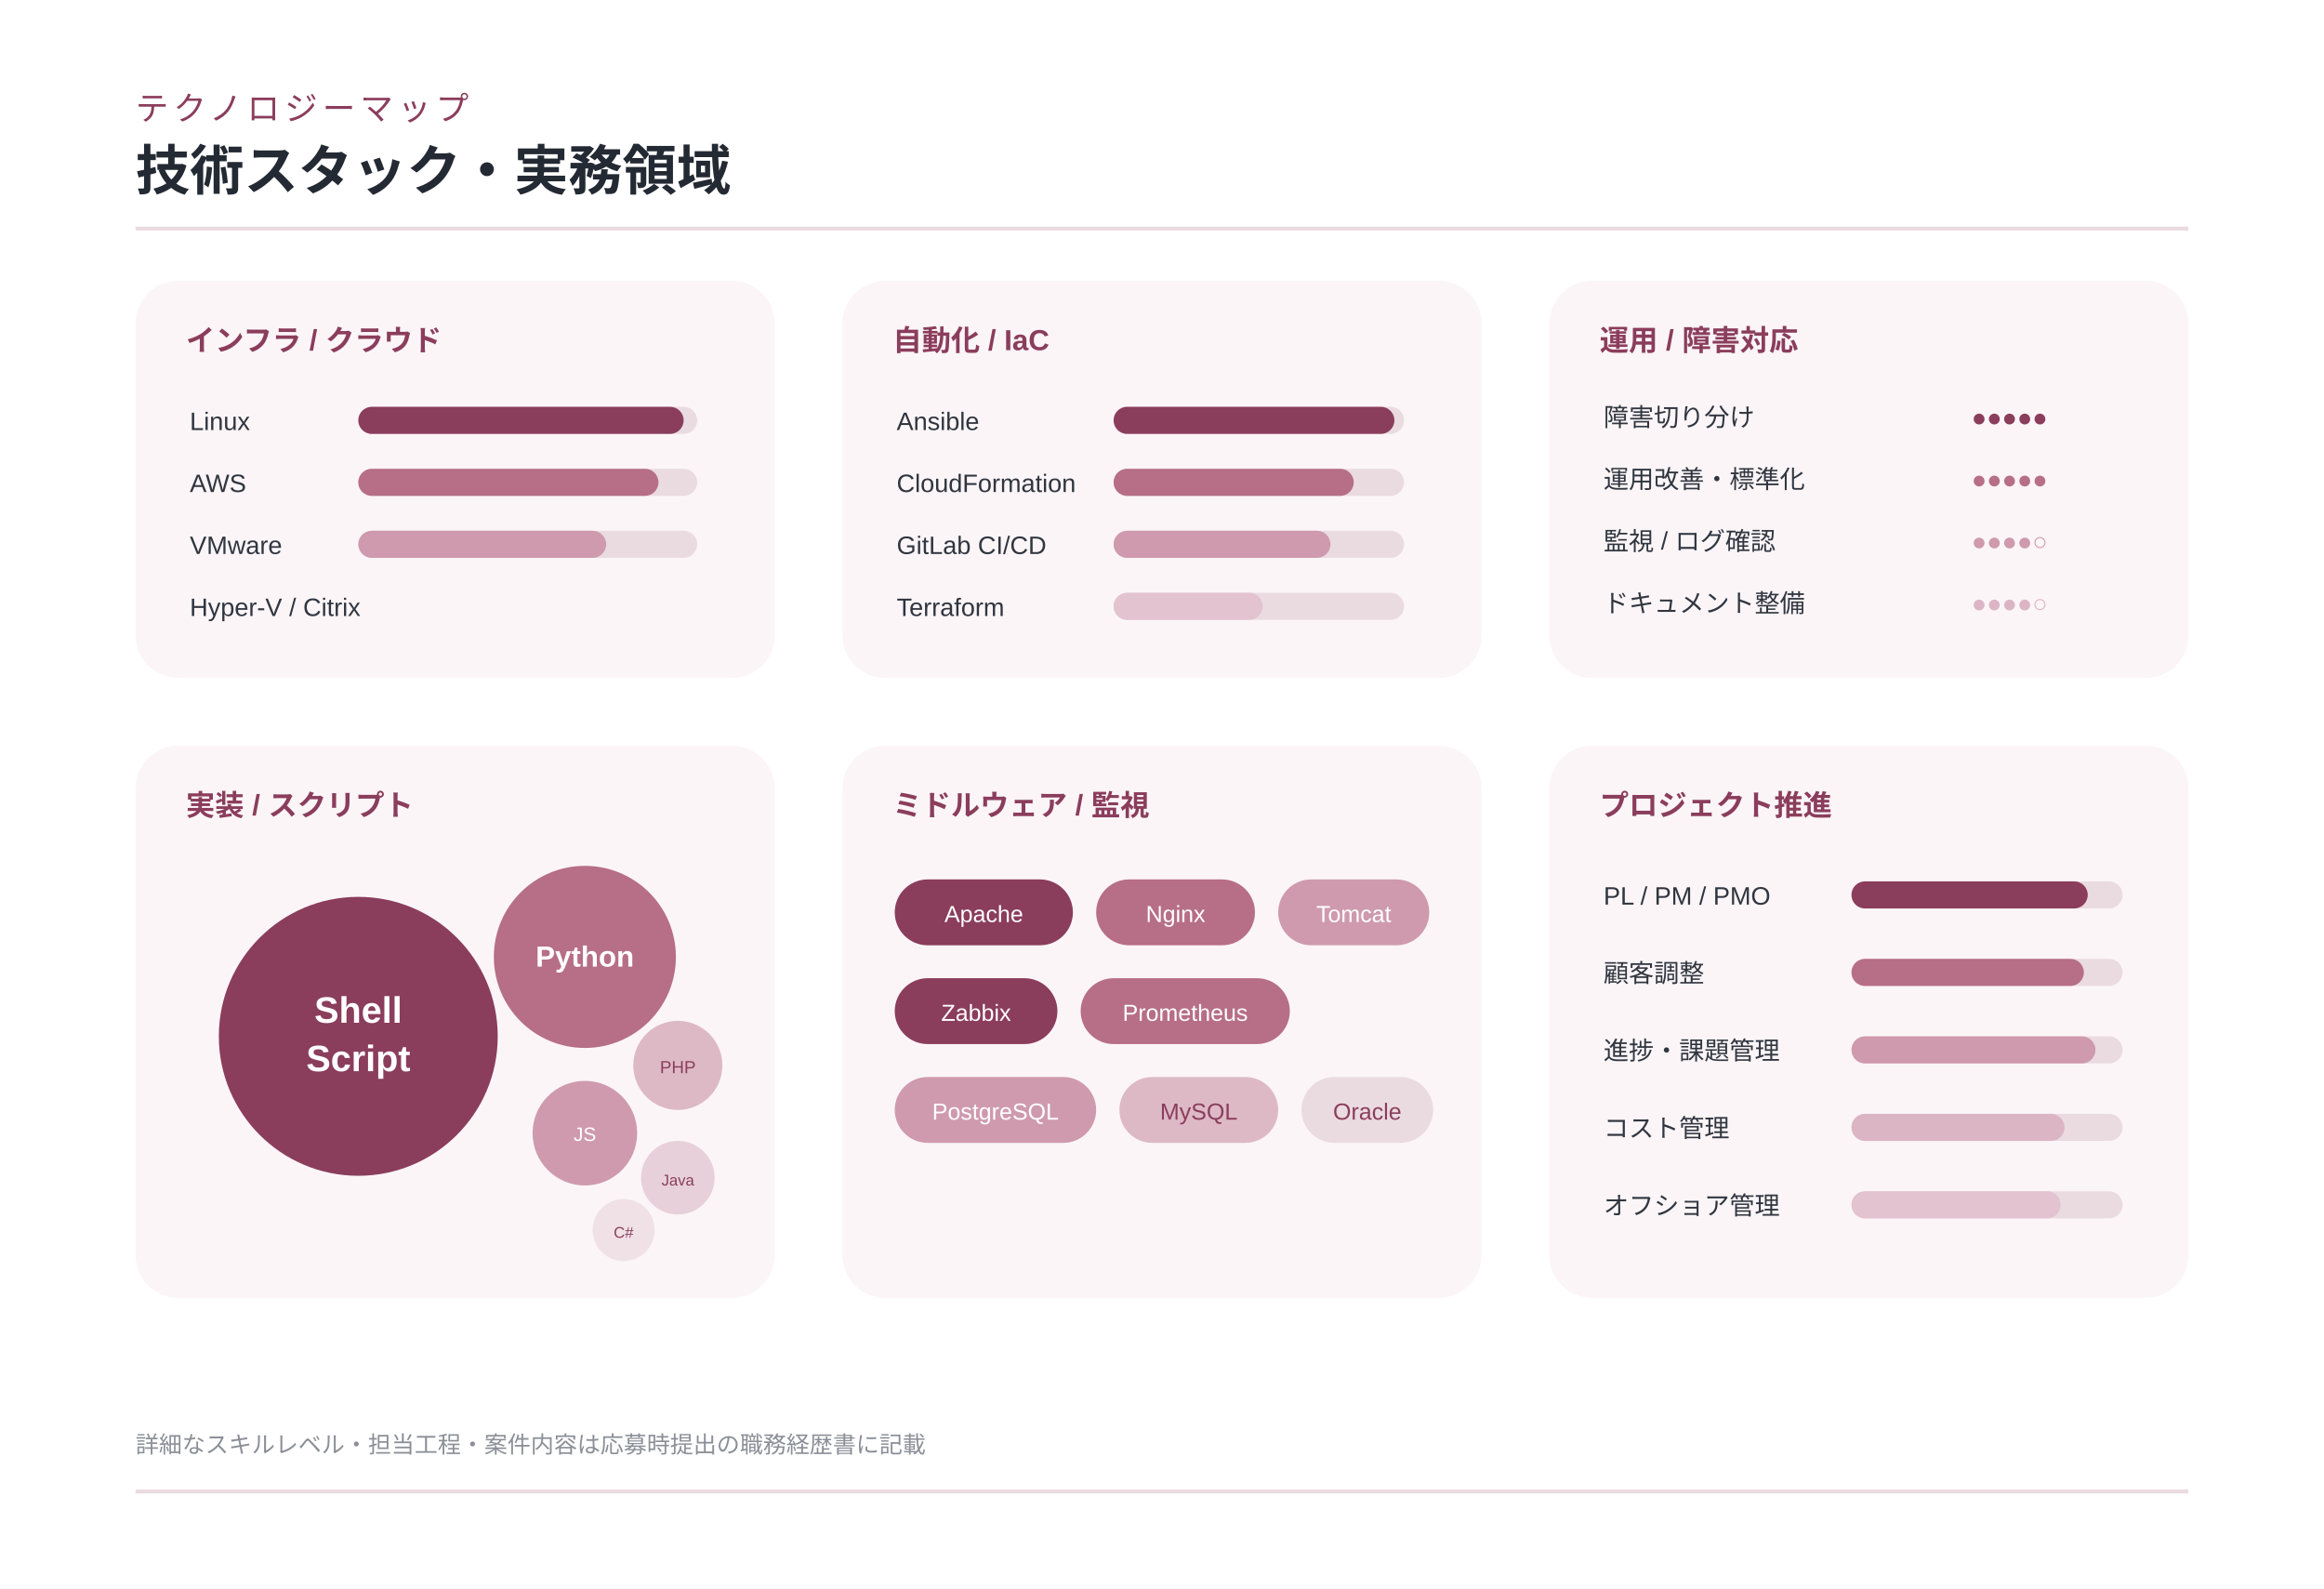
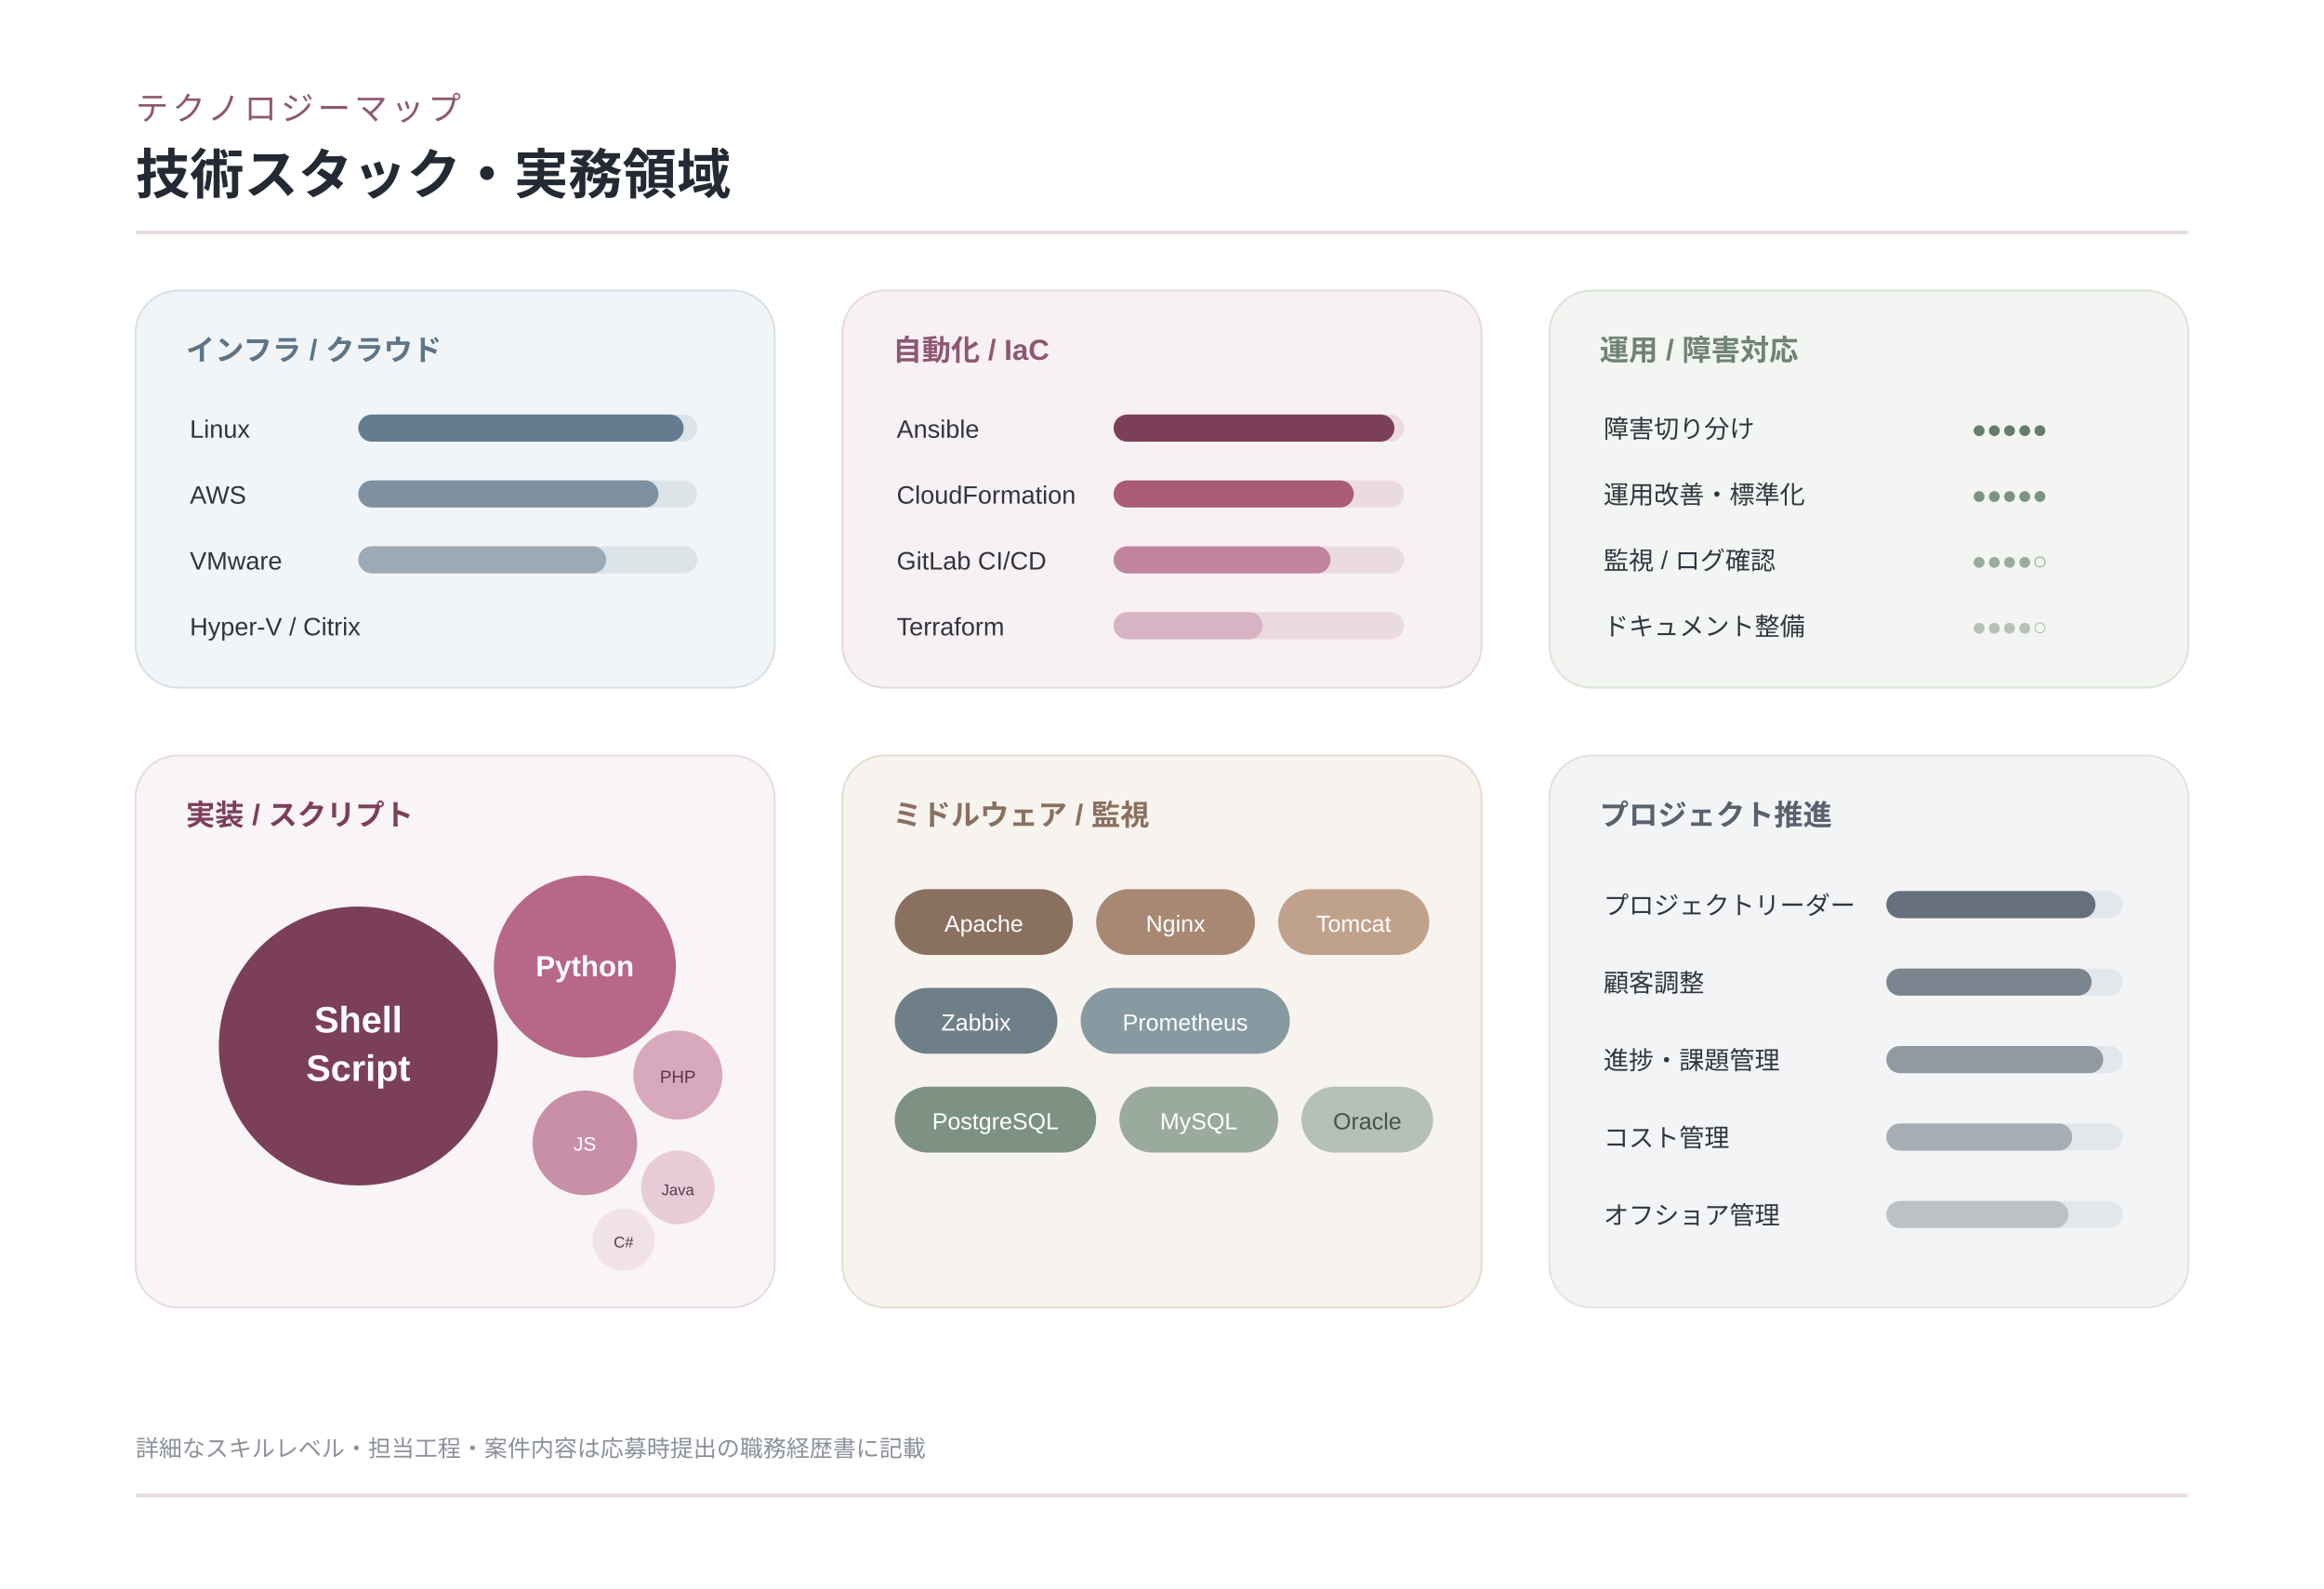
<svg xmlns="http://www.w3.org/2000/svg" width="1200" height="820" viewBox="0 0 1200 820">
  <rect width="1200" height="820" fill="#ffffff" />
-   <text x="70" y="62" font-family="Arial,'Noto Sans JP',sans-serif" font-size="17" fill="#8b3d5c" letter-spacing="2.5">テクノロジーマップ</text>
-   <text x="70" y="98" font-family="Arial,'Noto Sans JP',sans-serif" font-size="28" font-weight="700" fill="#242a33">技術スタック・実務領域</text>
-   <line x1="70" y1="118" x2="1130" y2="118" stroke="#eadbe1" stroke-width="2" />
-   <rect x="70" y="145" width="330" height="205" rx="22" fill="#fbf5f7" />
-   <text x="96" y="181" font-family="Arial,'Noto Sans JP',sans-serif" font-size="15" font-weight="700" fill="#8b3d5c">インフラ / クラウド</text>
+   <text x="70" y="62" font-family="Arial,'Noto Sans JP',sans-serif" font-size="17" fill="#8E5870" letter-spacing="2">テクノロジーマップ</text>
+   <text x="70" y="100" font-family="Arial,'Noto Sans JP',sans-serif" font-size="28" font-weight="700" fill="#232A34">技術スタック・実務領域</text>
+   <line x1="70" y1="120" x2="1130" y2="120" stroke="#E8DCE3" stroke-width="2" />
+   <rect x="70" y="150" width="330" height="205" rx="22" fill="#F1F5F7" stroke="#D9E1E6" />
+   <text x="96" y="186" font-family="Arial,'Noto Sans JP',sans-serif" font-size="15" font-weight="700" fill="#5F7485">インフラ / クラウド</text>
  <g font-family="Arial,sans-serif" font-size="13" fill="#303640">
-     <text x="98" y="222">Linux</text>
-     <rect x="185" y="210" width="175" height="14" rx="7" fill="#eadbe1" />
-     <rect x="185" y="210" width="168" height="14" rx="7" fill="#8b3d5c" />
-     <text x="98" y="254">AWS</text>
-     <rect x="185" y="242" width="175" height="14" rx="7" fill="#eadbe1" />
-     <rect x="185" y="242" width="155" height="14" rx="7" fill="#b76e87" />
-     <text x="98" y="286">VMware</text>
-     <rect x="185" y="274" width="175" height="14" rx="7" fill="#eadbe1" />
-     <rect x="185" y="274" width="128" height="14" rx="7" fill="#cf9aad" />
-     <text x="98" y="318">Hyper-V / Citrix</text>
+     <text x="98" y="226">Linux</text>
+     <rect x="185" y="214" width="175" height="14" rx="7" fill="#DCE4E8" />
+     <rect x="185" y="214" width="168" height="14" rx="7" fill="#647C90" />
+     <text x="98" y="260">AWS</text>
+     <rect x="185" y="248" width="175" height="14" rx="7" fill="#DCE4E8" />
+     <rect x="185" y="248" width="155" height="14" rx="7" fill="#7D91A1" />
+     <text x="98" y="294">VMware</text>
+     <rect x="185" y="282" width="175" height="14" rx="7" fill="#DCE4E8" />
+     <rect x="185" y="282" width="128" height="14" rx="7" fill="#9BAAB5" />
+     <text x="98" y="328">Hyper-V / Citrix</text>
  </g>
-   <rect x="435" y="145" width="330" height="205" rx="22" fill="#fbf5f7" />
-   <text x="461" y="181" font-family="Arial,'Noto Sans JP',sans-serif" font-size="15" font-weight="700" fill="#8b3d5c">自動化 / IaC</text>
+   <rect x="435" y="150" width="330" height="205" rx="22" fill="#F8F1F4" stroke="#E6D9E0" />
+   <text x="461" y="186" font-family="Arial,'Noto Sans JP',sans-serif" font-size="15" font-weight="700" fill="#8E5870">自動化 / IaC</text>
  <g font-family="Arial,sans-serif" font-size="13" fill="#303640">
-     <text x="463" y="222">Ansible</text>
-     <rect x="575" y="210" width="150" height="14" rx="7" fill="#eadbe1" />
-     <rect x="575" y="210" width="145" height="14" rx="7" fill="#8b3d5c" />
-     <text x="463" y="254">CloudFormation</text>
-     <rect x="575" y="242" width="150" height="14" rx="7" fill="#eadbe1" />
-     <rect x="575" y="242" width="124" height="14" rx="7" fill="#b76e87" />
-     <text x="463" y="286">GitLab CI/CD</text>
-     <rect x="575" y="274" width="150" height="14" rx="7" fill="#eadbe1" />
-     <rect x="575" y="274" width="112" height="14" rx="7" fill="#cf9aad" />
-     <text x="463" y="318">Terraform</text>
-     <rect x="575" y="306" width="150" height="14" rx="7" fill="#eadbe1" />
-     <rect x="575" y="306" width="77" height="14" rx="7" fill="#e2c3cf" />
+     <text x="463" y="226">Ansible</text>
+     <rect x="575" y="214" width="150" height="14" rx="7" fill="#EADBE1" />
+     <rect x="575" y="214" width="145" height="14" rx="7" fill="#7C3F5A" />
+     <text x="463" y="260">CloudFormation</text>
+     <rect x="575" y="248" width="150" height="14" rx="7" fill="#EADBE1" />
+     <rect x="575" y="248" width="124" height="14" rx="7" fill="#A95B78" />
+     <text x="463" y="294">GitLab CI/CD</text>
+     <rect x="575" y="282" width="150" height="14" rx="7" fill="#EADBE1" />
+     <rect x="575" y="282" width="112" height="14" rx="7" fill="#C1849E" />
+     <text x="463" y="328">Terraform</text>
+     <rect x="575" y="316" width="150" height="14" rx="7" fill="#EADBE1" />
+     <rect x="575" y="316" width="77" height="14" rx="7" fill="#D7B3C3" />
  </g>
-   <rect x="800" y="145" width="330" height="205" rx="22" fill="#fbf5f7" />
-   <text x="826" y="181" font-family="Arial,'Noto Sans JP',sans-serif" font-size="15" font-weight="700" fill="#8b3d5c">運用 / 障害対応</text>
+   <rect x="800" y="150" width="330" height="205" rx="22" fill="#F2F5F1" stroke="#DCE4D9" />
+   <text x="826" y="186" font-family="Arial,'Noto Sans JP',sans-serif" font-size="15" font-weight="700" fill="#6F8374">運用 / 障害対応</text>
  <g font-family="Arial,'Noto Sans JP',sans-serif" font-size="13" fill="#303640">
-     <text x="828" y="220">障害切り分け</text>
-     <text x="1018" y="220" fill="#8b3d5c">●●●●●</text>
-     <text x="828" y="252">運用改善・標準化</text>
-     <text x="1018" y="252" fill="#b76e87">●●●●●</text>
-     <text x="828" y="284">監視 / ログ確認</text>
-     <text x="1018" y="284" fill="#cf9aad">●●●●○</text>
-     <text x="828" y="316">ドキュメント整備</text>
-     <text x="1018" y="316" fill="#dcb5c4">●●●●○</text>
+     <text x="828" y="226">障害切り分け</text>
+     <text x="1018" y="226" fill="#667C6C">●●●●●</text>
+     <text x="828" y="260">運用改善・標準化</text>
+     <text x="1018" y="260" fill="#7E9283">●●●●●</text>
+     <text x="828" y="294">監視 / ログ確認</text>
+     <text x="1018" y="294" fill="#9AAA9D">●●●●○</text>
+     <text x="828" y="328">ドキュメント整備</text>
+     <text x="1018" y="328" fill="#B5C0B7">●●●●○</text>
  </g>
-   <rect x="70" y="385" width="330" height="285" rx="22" fill="#fbf5f7" />
-   <text x="96" y="421" font-family="Arial,'Noto Sans JP',sans-serif" font-size="15" font-weight="700" fill="#8b3d5c">実装 / スクリプト</text>
-   <circle cx="185" cy="535" r="72" fill="#8b3d5c" />
-   <text x="185" y="528" text-anchor="middle" font-family="Arial,sans-serif" font-size="19" font-weight="700" fill="#fff">Shell</text>
-   <text x="185" y="553" text-anchor="middle" font-family="Arial,sans-serif" font-size="19" font-weight="700" fill="#fff">Script</text>
-   <circle cx="302" cy="494" r="47" fill="#b76e87" />
-   <text x="302" y="499" text-anchor="middle" font-family="Arial,sans-serif" font-size="15" font-weight="700" fill="#fff">Python</text>
-   <circle cx="302" cy="585" r="27" fill="#cf9aad" />
-   <text x="302" y="589" text-anchor="middle" font-family="Arial,sans-serif" font-size="10" fill="#fff">JS</text>
-   <circle cx="350" cy="550" r="23" fill="#ddb9c6" />
-   <text x="350" y="554" text-anchor="middle" font-family="Arial,sans-serif" font-size="9" fill="#8b3d5c">PHP</text>
-   <circle cx="350" cy="608" r="19" fill="#e7d0d9" />
-   <text x="350" y="612" text-anchor="middle" font-family="Arial,sans-serif" font-size="8" fill="#8b3d5c">Java</text>
-   <circle cx="322" cy="635" r="16" fill="#efe1e6" />
-   <text x="322" y="639" text-anchor="middle" font-family="Arial,sans-serif" font-size="8" fill="#8b3d5c">C#</text>
-   <rect x="435" y="385" width="330" height="285" rx="22" fill="#fbf5f7" />
-   <text x="461" y="421" font-family="Arial,'Noto Sans JP',sans-serif" font-size="15" font-weight="700" fill="#8b3d5c">ミドルウェア / 監視</text>
+   <rect x="70" y="390" width="330" height="285" rx="22" fill="#F9F4F6" stroke="#E8DCE3" />
+   <text x="96" y="426" font-family="Arial,'Noto Sans JP',sans-serif" font-size="15" font-weight="700" fill="#7C3F5A">実装 / スクリプト</text>
+   <circle cx="185" cy="540" r="72" fill="#7C3F5A" />
+   <text x="185" y="533" text-anchor="middle" font-family="Arial,sans-serif" font-size="19" font-weight="700" fill="#fff">Shell</text>
+   <text x="185" y="558" text-anchor="middle" font-family="Arial,sans-serif" font-size="19" font-weight="700" fill="#fff">Script</text>
+   <circle cx="302" cy="499" r="47" fill="#B76788" />
+   <text x="302" y="504" text-anchor="middle" font-family="Arial,sans-serif" font-size="15" font-weight="700" fill="#fff">Python</text>
+   <circle cx="302" cy="590" r="27" fill="#C98FA8" />
+   <text x="302" y="594" text-anchor="middle" font-family="Arial,sans-serif" font-size="10" fill="#fff">JS</text>
+   <circle cx="350" cy="555" r="23" fill="#D8A9BC" />
+   <text x="350" y="559" text-anchor="middle" font-family="Arial,sans-serif" font-size="9" fill="#5C3547">PHP</text>
+   <circle cx="350" cy="613" r="19" fill="#E7CCD8" />
+   <text x="350" y="617" text-anchor="middle" font-family="Arial,sans-serif" font-size="8" fill="#5C3547">Java</text>
+   <circle cx="322" cy="640" r="16" fill="#F0E2E8" />
+   <text x="322" y="644" text-anchor="middle" font-family="Arial,sans-serif" font-size="8" fill="#5C3547">C#</text>
+   <rect x="435" y="390" width="330" height="285" rx="22" fill="#F7F3EF" stroke="#E6DDD4" />
+   <text x="461" y="426" font-family="Arial,'Noto Sans JP',sans-serif" font-size="15" font-weight="700" fill="#8A705F">ミドルウェア / 監視</text>
  <g font-family="Arial,sans-serif">
-     <rect x="462" y="454" width="92" height="34" rx="17" fill="#8b3d5c" />
-     <text x="508" y="476" text-anchor="middle" font-size="12" fill="#fff">Apache</text>
-     <rect x="566" y="454" width="82" height="34" rx="17" fill="#b76e87" />
-     <text x="607" y="476" text-anchor="middle" font-size="12" fill="#fff">Nginx</text>
-     <rect x="660" y="454" width="78" height="34" rx="17" fill="#cf9aad" />
-     <text x="699" y="476" text-anchor="middle" font-size="12" fill="#fff">Tomcat</text>
-     <rect x="462" y="505" width="84" height="34" rx="17" fill="#8b3d5c" />
-     <text x="504" y="527" text-anchor="middle" font-size="12" fill="#fff">Zabbix</text>
-     <rect x="558" y="505" width="108" height="34" rx="17" fill="#b76e87" />
-     <text x="612" y="527" text-anchor="middle" font-size="12" fill="#fff">Prometheus</text>
-     <rect x="462" y="556" width="104" height="34" rx="17" fill="#cf9aad" />
-     <text x="514" y="578" text-anchor="middle" font-size="12" fill="#fff">PostgreSQL</text>
-     <rect x="578" y="556" width="82" height="34" rx="17" fill="#ddb9c6" />
-     <text x="619" y="578" text-anchor="middle" font-size="12" fill="#8b3d5c">MySQL</text>
-     <rect x="672" y="556" width="68" height="34" rx="17" fill="#eadbe1" />
-     <text x="706" y="578" text-anchor="middle" font-size="12" fill="#8b3d5c">Oracle</text>
+     <rect x="462" y="459" width="92" height="34" rx="17" fill="#8A705F" />
+     <text x="508" y="481" text-anchor="middle" font-size="12" fill="#fff">Apache</text>
+     <rect x="566" y="459" width="82" height="34" rx="17" fill="#A88872" />
+     <text x="607" y="481" text-anchor="middle" font-size="12" fill="#fff">Nginx</text>
+     <rect x="660" y="459" width="78" height="34" rx="17" fill="#C0A28C" />
+     <text x="699" y="481" text-anchor="middle" font-size="12" fill="#fff">Tomcat</text>
+     <rect x="462" y="510" width="84" height="34" rx="17" fill="#6E7F87" />
+     <text x="504" y="532" text-anchor="middle" font-size="12" fill="#fff">Zabbix</text>
+     <rect x="558" y="510" width="108" height="34" rx="17" fill="#8799A1" />
+     <text x="612" y="532" text-anchor="middle" font-size="12" fill="#fff">Prometheus</text>
+     <rect x="462" y="561" width="104" height="34" rx="17" fill="#7E9283" />
+     <text x="514" y="583" text-anchor="middle" font-size="12" fill="#fff">PostgreSQL</text>
+     <rect x="578" y="561" width="82" height="34" rx="17" fill="#9AAA9D" />
+     <text x="619" y="583" text-anchor="middle" font-size="12" fill="#fff">MySQL</text>
+     <rect x="672" y="561" width="68" height="34" rx="17" fill="#B5C0B7" />
+     <text x="706" y="583" text-anchor="middle" font-size="12" fill="#46524A">Oracle</text>
  </g>
-   <rect x="800" y="385" width="330" height="285" rx="22" fill="#fbf5f7" />
-   <text x="826" y="421" font-family="Arial,'Noto Sans JP',sans-serif" font-size="15" font-weight="700" fill="#8b3d5c">プロジェクト推進</text>
+   <rect x="800" y="390" width="330" height="285" rx="22" fill="#F3F4F6" stroke="#E0E3E7" />
+   <text x="826" y="426" font-family="Arial,'Noto Sans JP',sans-serif" font-size="15" font-weight="700" fill="#59616D">プロジェクト推進</text>
  <g font-family="Arial,'Noto Sans JP',sans-serif" font-size="13" fill="#303640">
-     <text x="828" y="467">PL / PM / PMO</text>
-     <rect x="956" y="455" width="140" height="14" rx="7" fill="#eadbe1" />
-     <rect x="956" y="455" width="122" height="14" rx="7" fill="#8b3d5c" />
-     <text x="828" y="507">顧客調整</text>
-     <rect x="956" y="495" width="140" height="14" rx="7" fill="#eadbe1" />
-     <rect x="956" y="495" width="120" height="14" rx="7" fill="#b76e87" />
-     <text x="828" y="547">進捗・課題管理</text>
-     <rect x="956" y="535" width="140" height="14" rx="7" fill="#eadbe1" />
-     <rect x="956" y="535" width="126" height="14" rx="7" fill="#cf9aad" />
-     <text x="828" y="587">コスト管理</text>
-     <rect x="956" y="575" width="140" height="14" rx="7" fill="#eadbe1" />
-     <rect x="956" y="575" width="110" height="14" rx="7" fill="#dcb5c4" />
-     <text x="828" y="627">オフショア管理</text>
-     <rect x="956" y="615" width="140" height="14" rx="7" fill="#eadbe1" />
-     <rect x="956" y="615" width="108" height="14" rx="7" fill="#e2c3cf" />
+     <text x="828" y="472">プロジェクトリーダー</text>
+     <rect x="974" y="460" width="122" height="14" rx="7" fill="#E3E6EA" />
+     <rect x="974" y="460" width="108" height="14" rx="7" fill="#65707C" />
+     <text x="828" y="512">顧客調整</text>
+     <rect x="974" y="500" width="122" height="14" rx="7" fill="#E3E6EA" />
+     <rect x="974" y="500" width="106" height="14" rx="7" fill="#7B858F" />
+     <text x="828" y="552">進捗・課題管理</text>
+     <rect x="974" y="540" width="122" height="14" rx="7" fill="#E3E6EA" />
+     <rect x="974" y="540" width="112" height="14" rx="7" fill="#919AA3" />
+     <text x="828" y="592">コスト管理</text>
+     <rect x="974" y="580" width="122" height="14" rx="7" fill="#E3E6EA" />
+     <rect x="974" y="580" width="96" height="14" rx="7" fill="#A6ADB4" />
+     <text x="828" y="632">オフショア管理</text>
+     <rect x="974" y="620" width="122" height="14" rx="7" fill="#E3E6EA" />
+     <rect x="974" y="620" width="94" height="14" rx="7" fill="#BCC1C6" />
  </g>
-   <text x="70" y="750" font-family="Arial,'Noto Sans JP',sans-serif" font-size="12" fill="#8b8f97">詳細なスキルレベル・担当工程・案件内容は応募時提出の職務経歴書に記載</text>
-   <path d="M70 770h1060" stroke="#eadbe1" stroke-width="2" />
+   <text x="70" y="752" font-family="Arial,'Noto Sans JP',sans-serif" font-size="12" fill="#8B919A">詳細なスキルレベル・担当工程・案件内容は応募時提出の職務経歴書に記載</text>
+   <path d="M70 772h1060" stroke="#E8DCE3" stroke-width="2" />
</svg>
